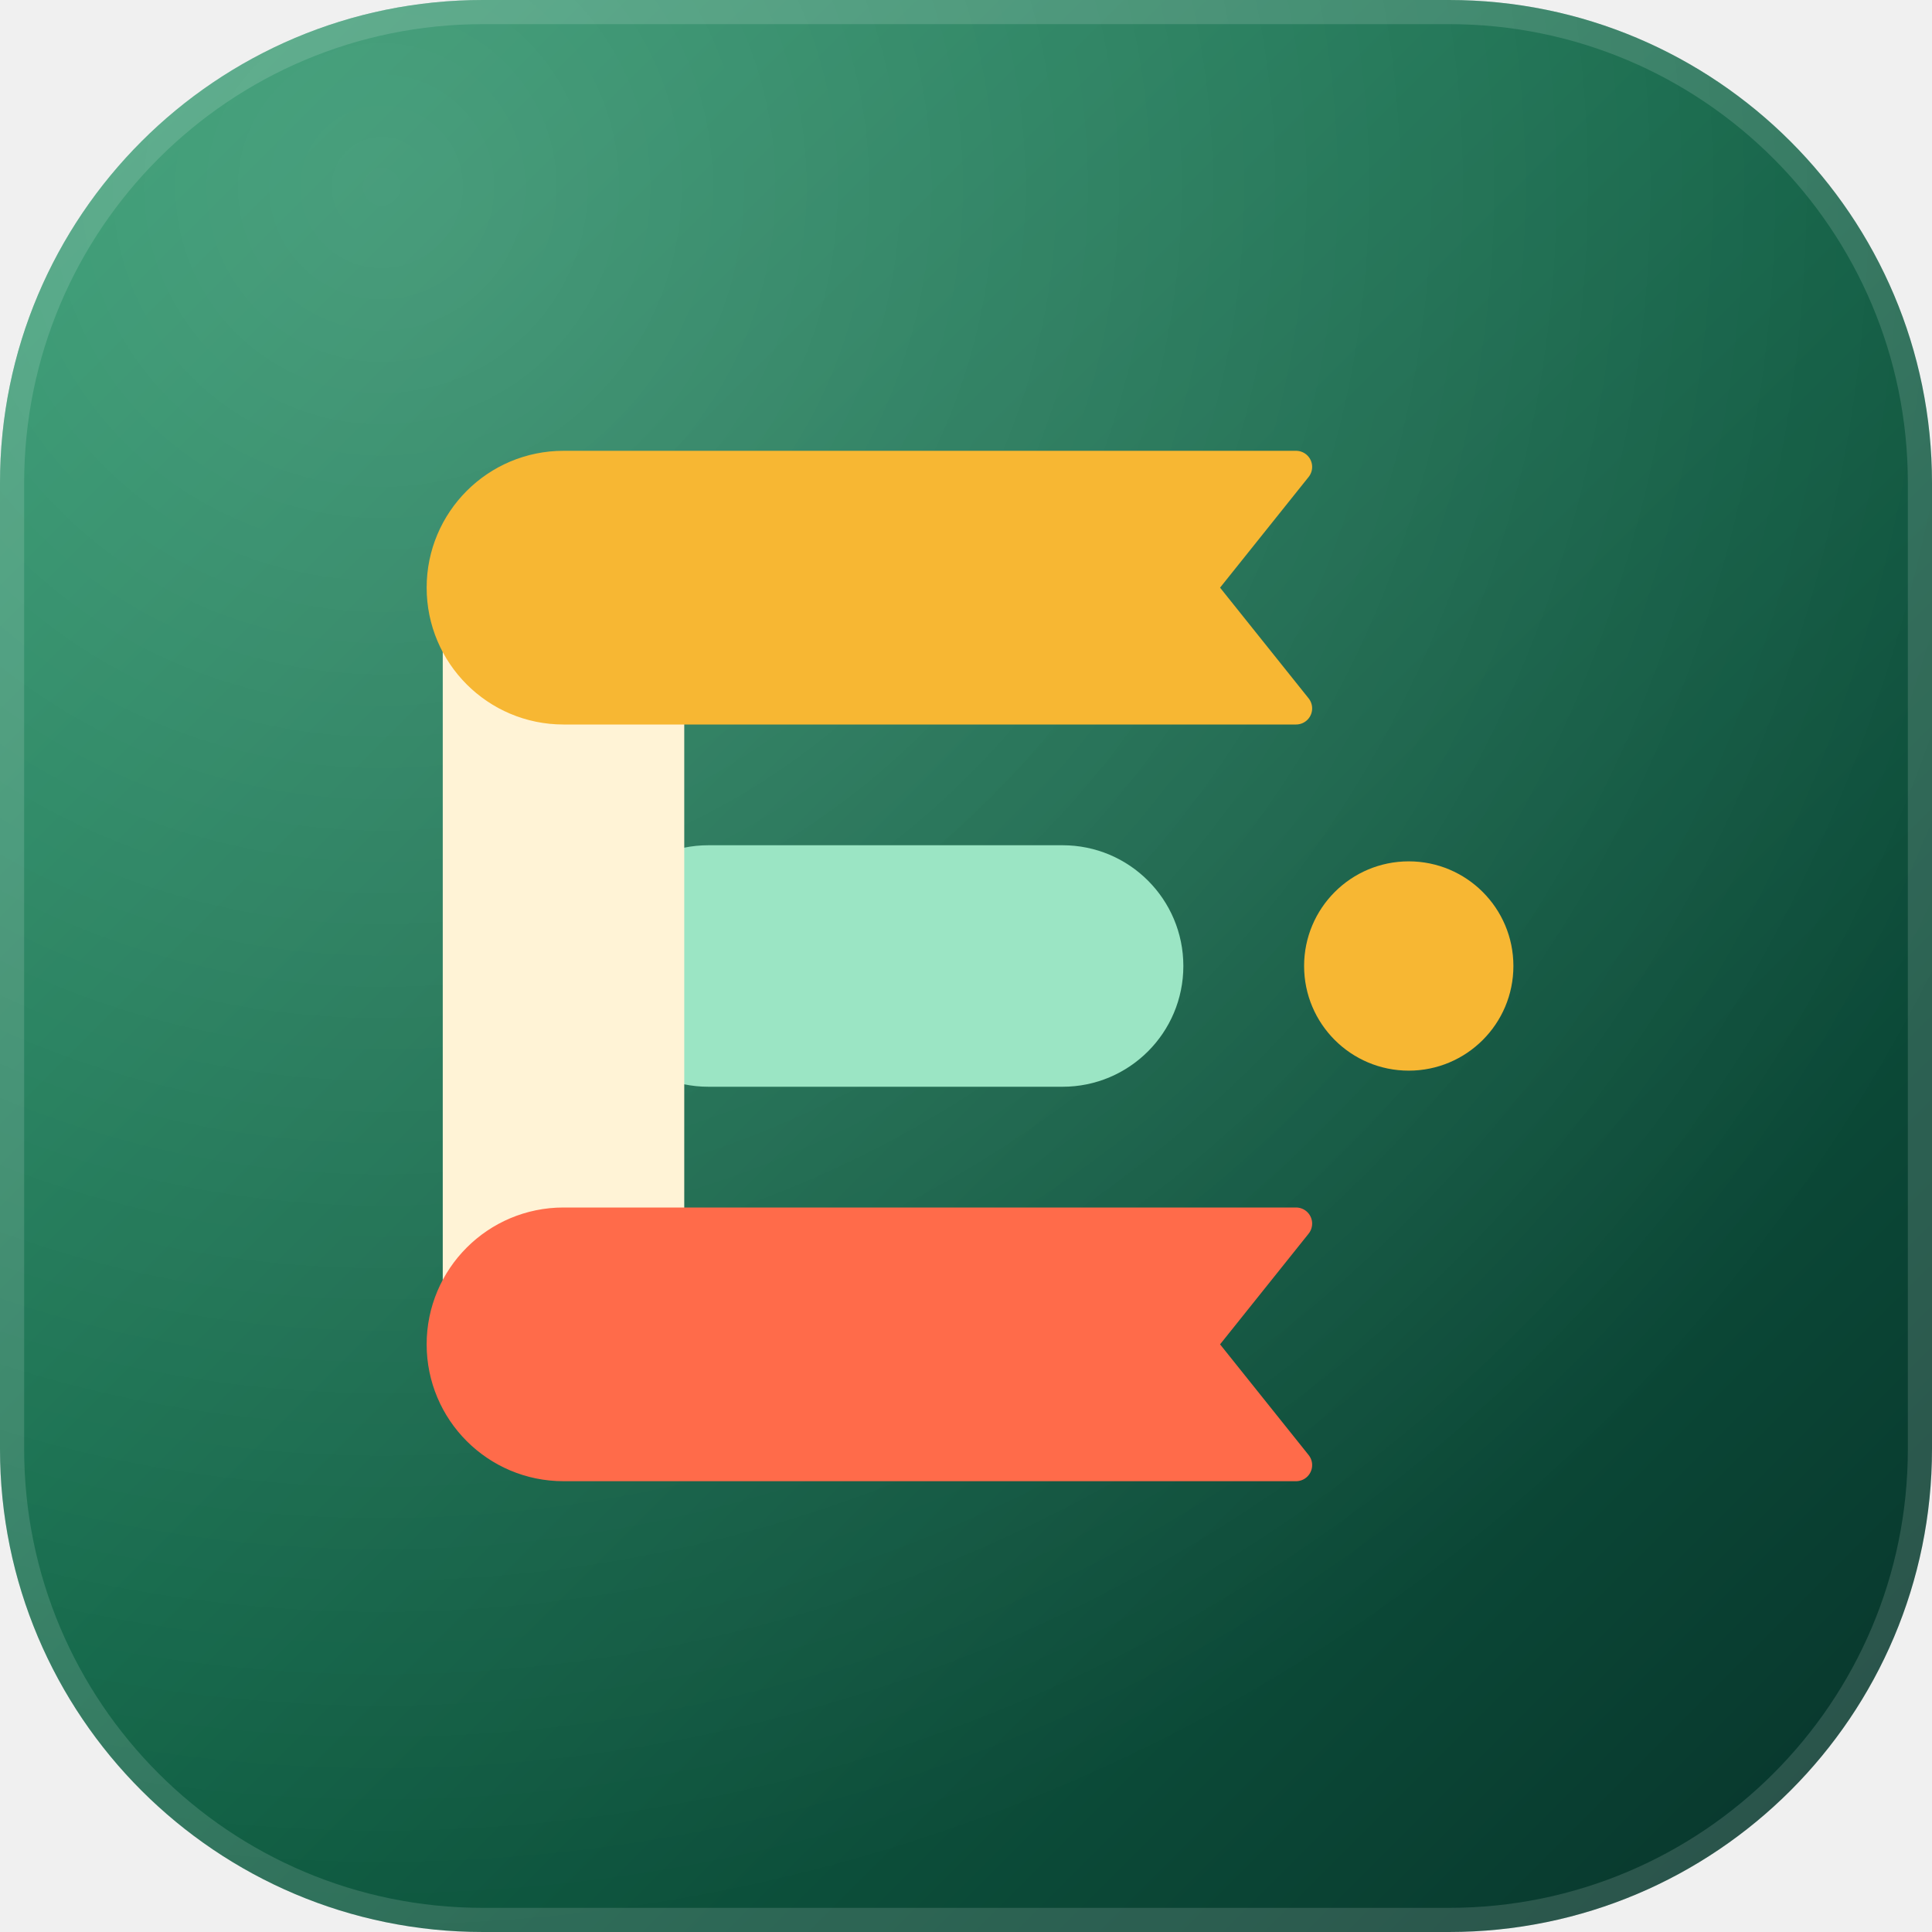
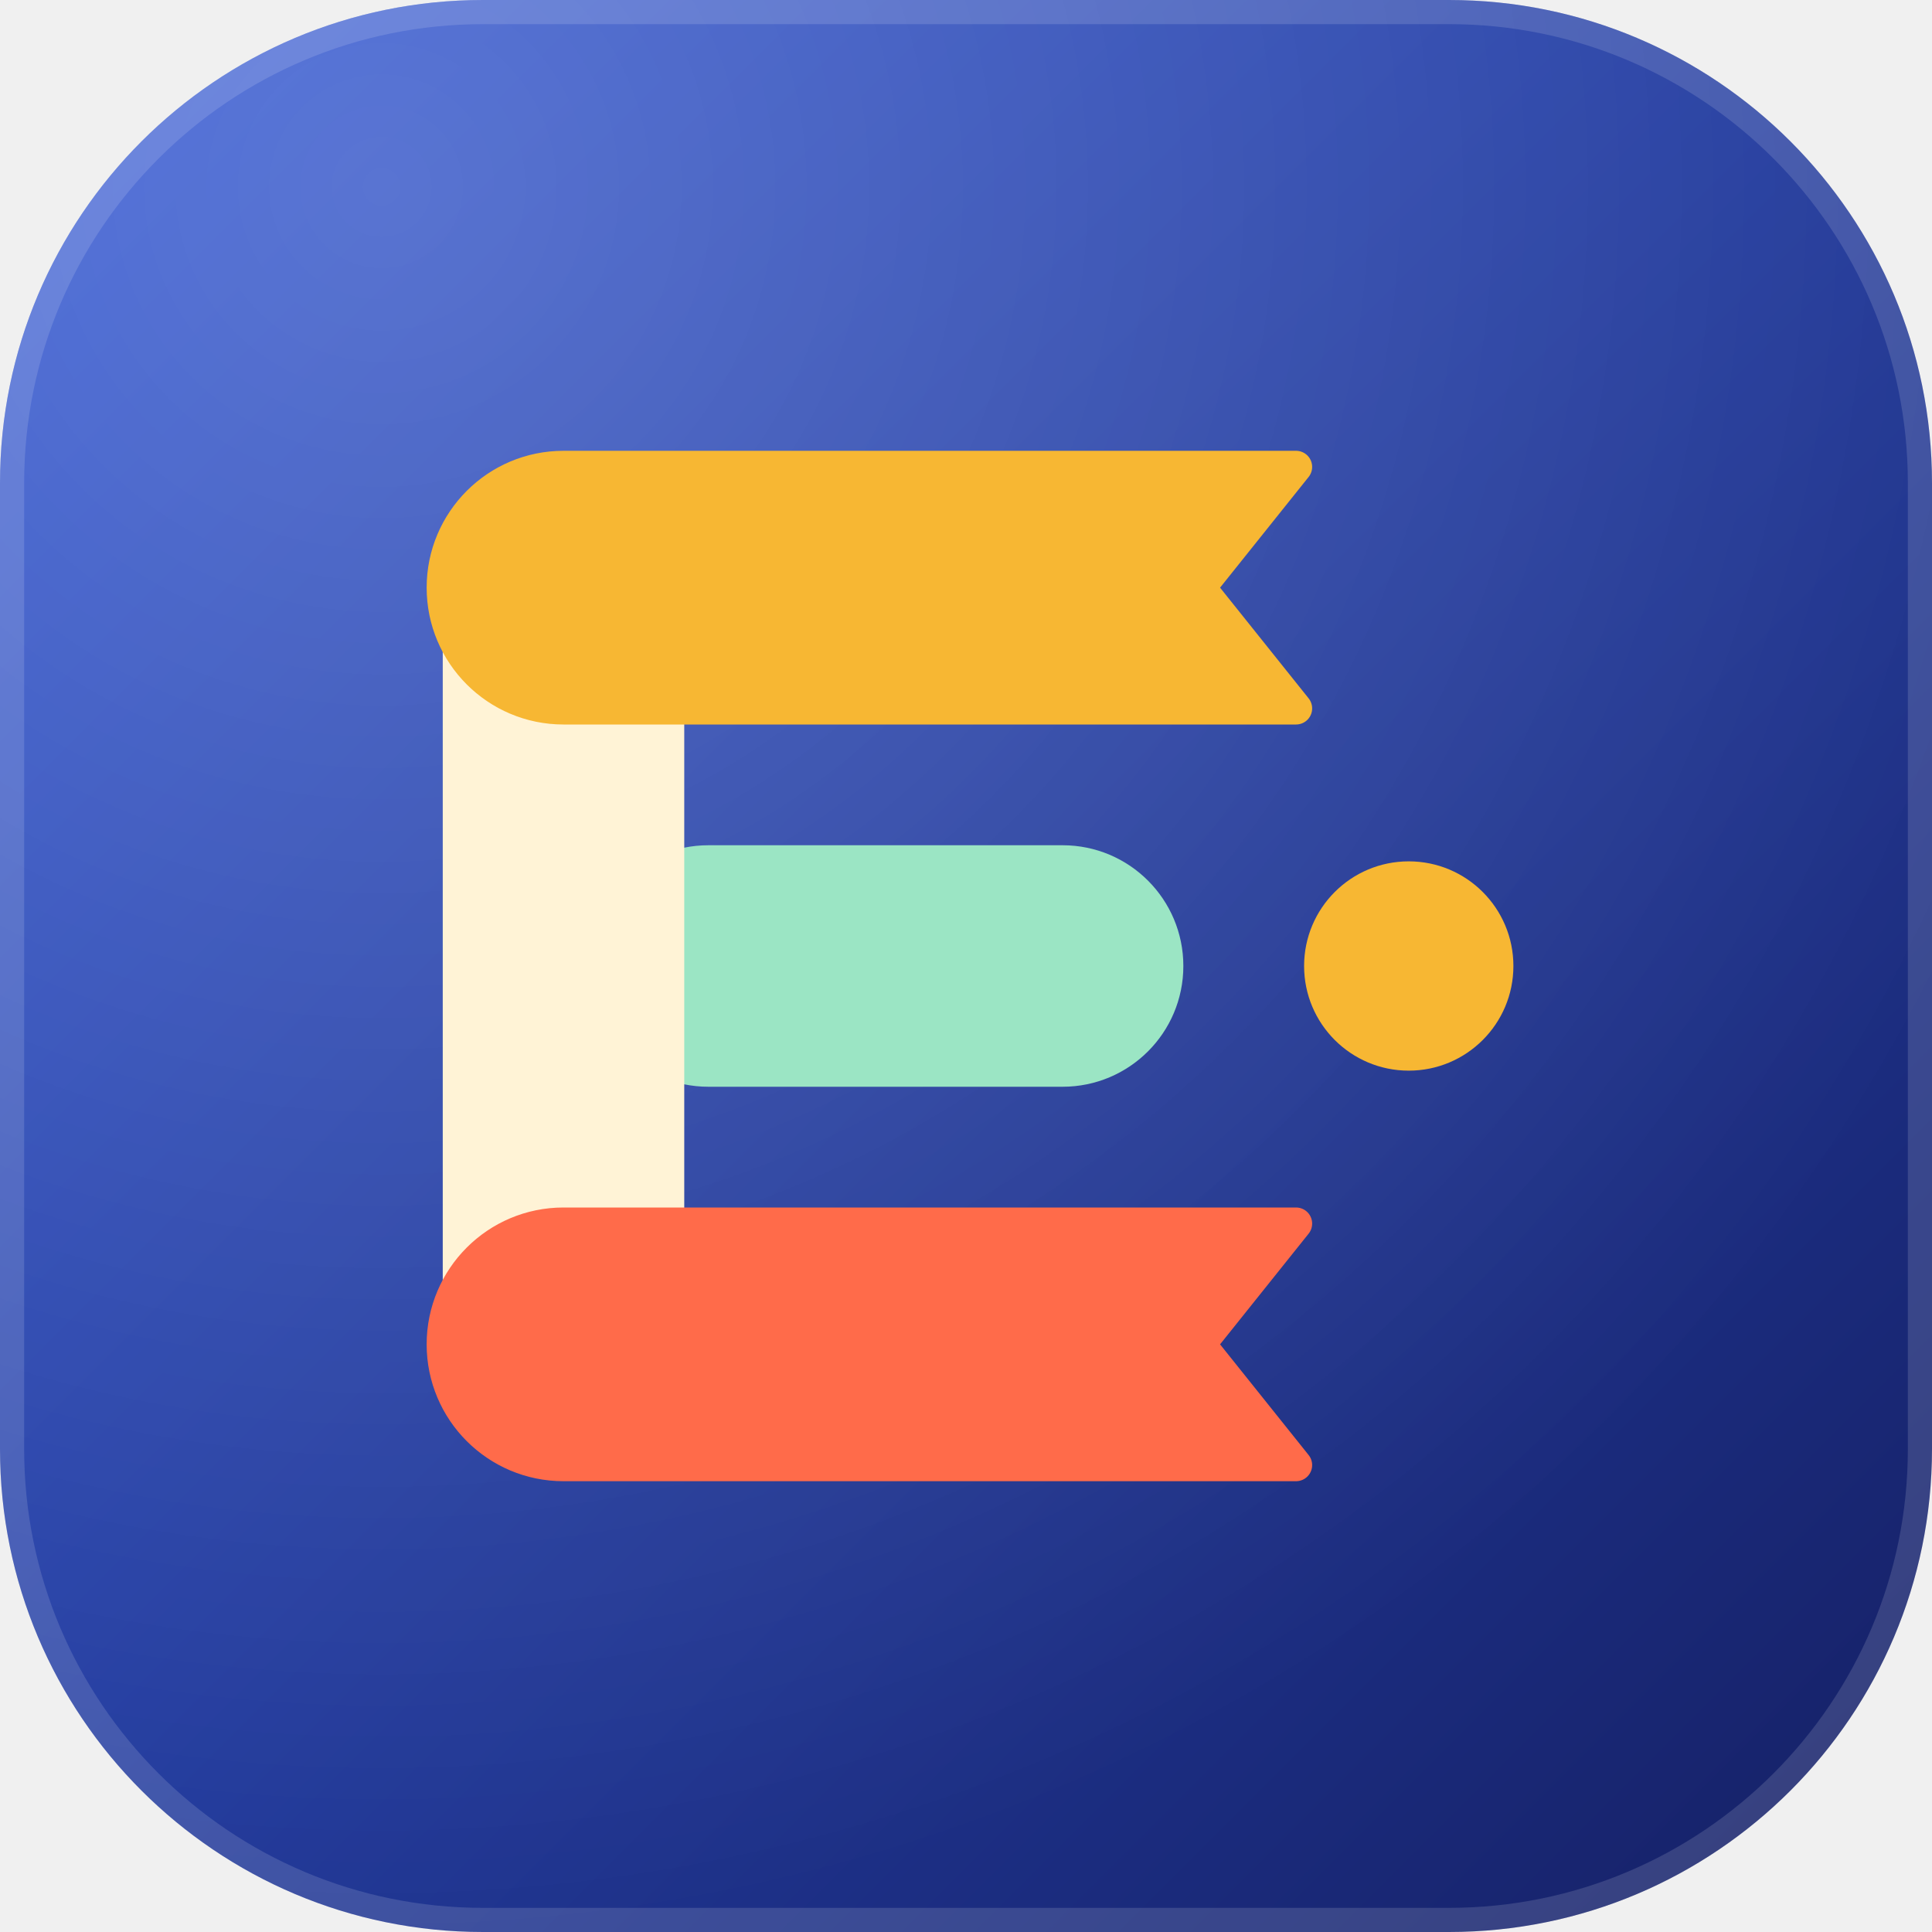
<svg xmlns="http://www.w3.org/2000/svg" viewBox="0 0 120 120">
  <defs>
    <linearGradient id="g" x1="0" y1="0" x2="1" y2="1">
-       <stop offset="0" stop-color="#18905F" />
-       <stop offset="1" stop-color="#07322A" />
+       <stop offset="0" stop-color="#2E55D6" />
+       <stop offset="1" stop-color="#151F63" />
    </linearGradient>
    <radialGradient id="h" cx=".2" cy=".1" r=".9">
      <stop offset="0" stop-color="#fff" stop-opacity=".22" />
      <stop offset="1" stop-color="#fff" stop-opacity="0" />
    </radialGradient>
  </defs>
  <rect width="120" height="120" rx="30" fill="url(#g)" />
  <rect width="120" height="120" rx="30" fill="url(#h)" />
  <rect x=".75" y=".75" width="118.5" height="118.5" rx="29.25" fill="none" stroke="#fff" stroke-opacity=".14" stroke-width="1.5" />
  <g transform="translate(-3.5 0)">
    <rect x="40" y="52.5" width="37" height="15" rx="7.5" fill="#9BE5C4" />
    <rect x="31" y="29" width="15" height="62" rx="7.5" fill="#FFF3D6" />
    <path d="M38.5 29H84L78 36.5L84 44H38.5A7.5 7.5 0 0 1 38.5 29Z" fill="#F7B733" stroke="#F7B733" stroke-width="2" stroke-linejoin="round" />
    <path d="M38.5 76H84L78 83.5L84 91H38.5A7.5 7.5 0 0 1 38.5 76Z" fill="#FF6B4A" stroke="#FF6B4A" stroke-width="2" stroke-linejoin="round" />
    <circle cx="91" cy="60" r="6.5" fill="#F7B733" />
  </g>
</svg>
